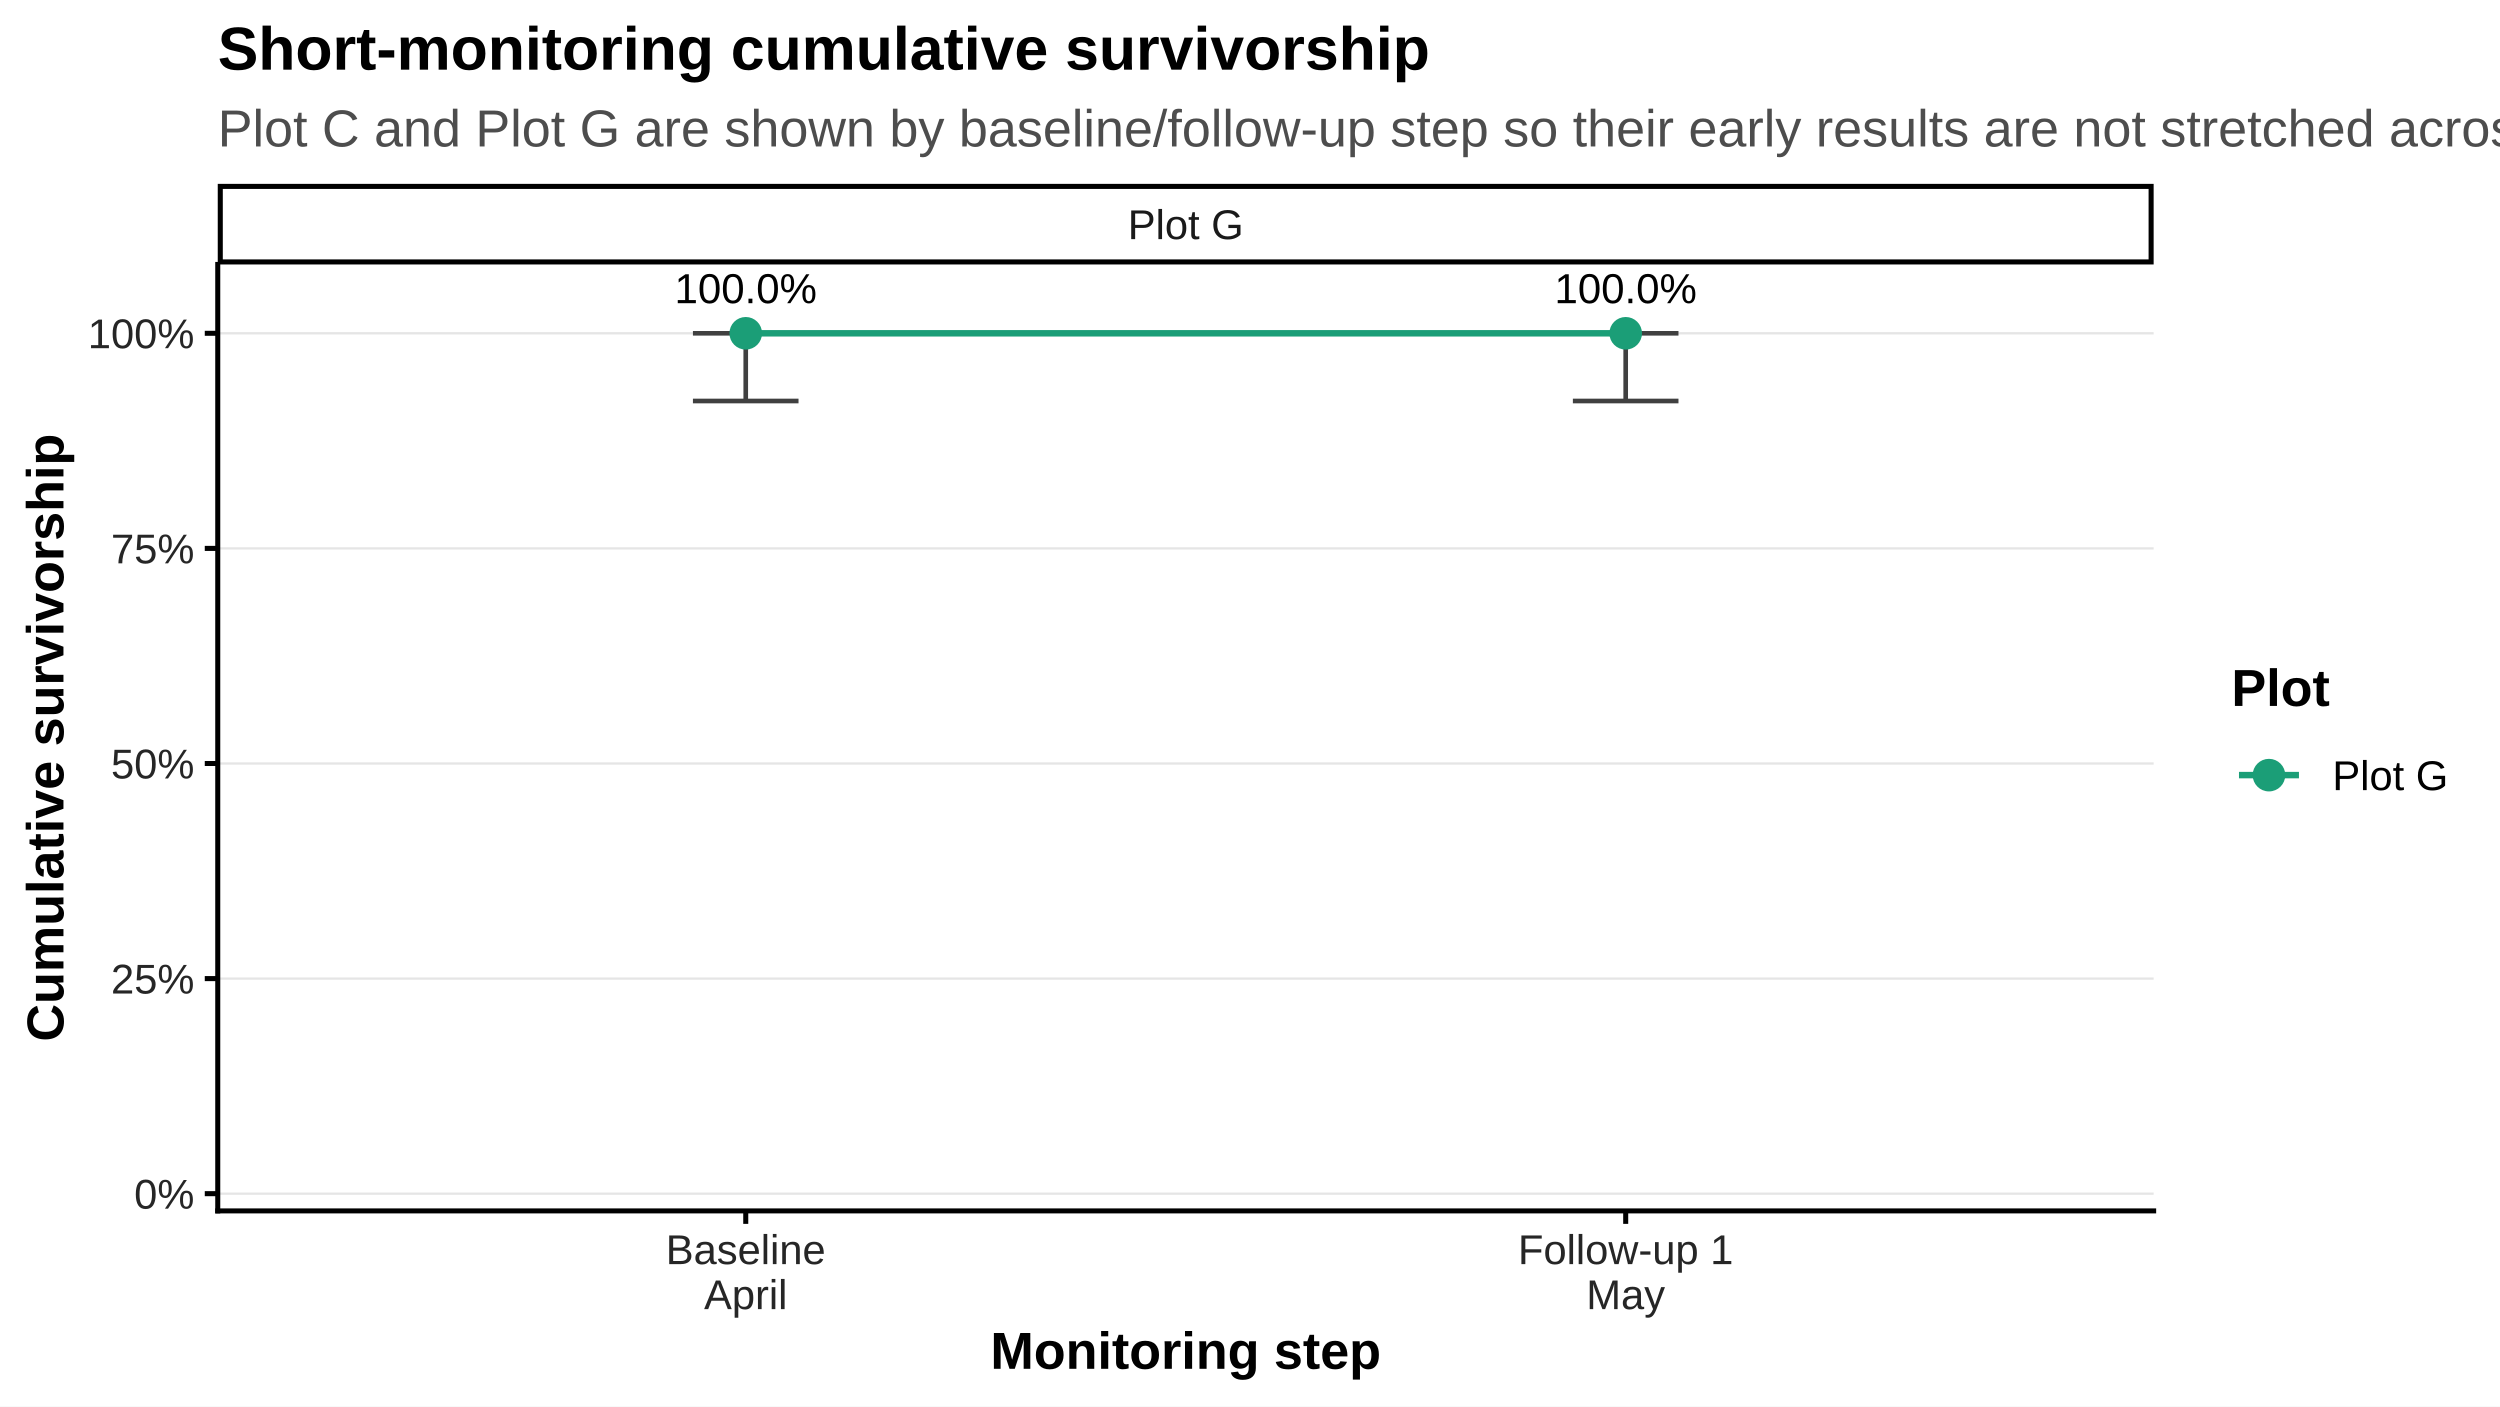
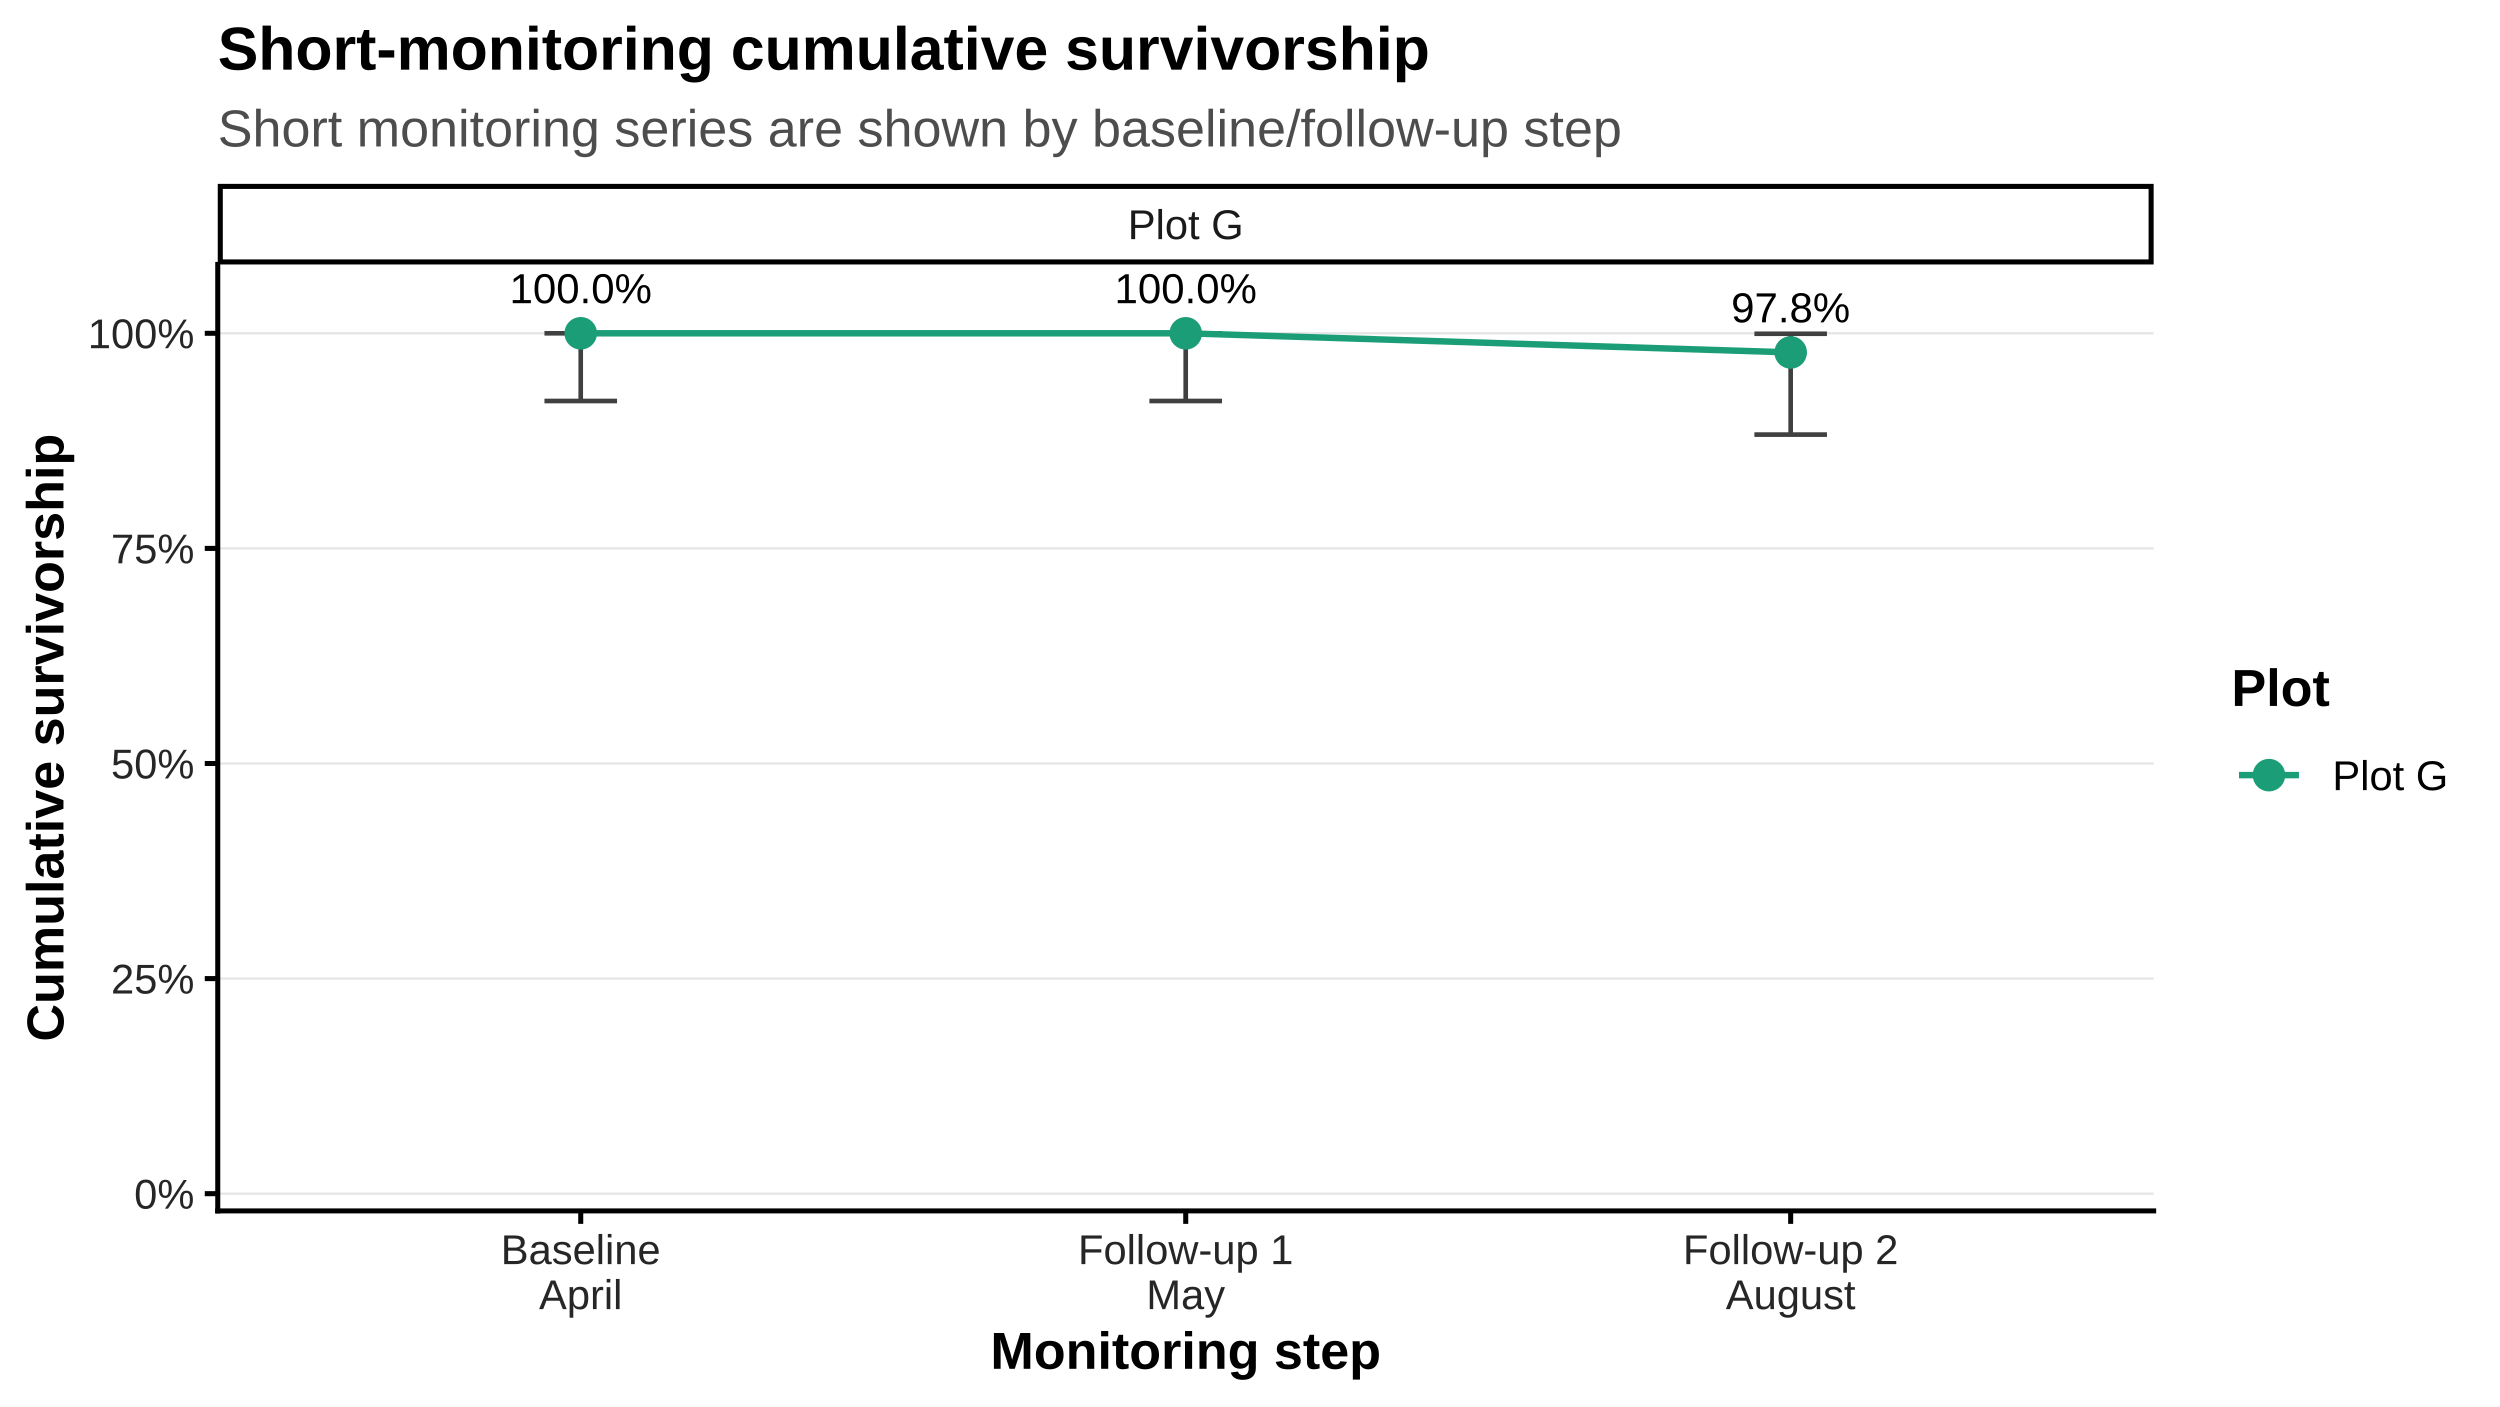
<svg xmlns="http://www.w3.org/2000/svg" class="svglite" width="576.00pt" height="324.00pt" viewBox="0 0 576.00 324.00">
  <defs>
    <style type="text/css">
    .svglite line, .svglite polyline, .svglite polygon, .svglite path, .svglite rect, .svglite circle {
      fill: none;
      stroke: #000000;
      stroke-linecap: round;
      stroke-linejoin: round;
      stroke-miterlimit: 10.00;
    }
    .svglite text {
      white-space: pre;
    }
  </style>
  </defs>
  <rect width="100%" height="100%" style="stroke: none; fill: #FFFFFF;" />
  <defs>
    <clipPath id="cpMC4wMHw1NzYuMDB8MC4wMHwzMjQuMDA=">
      <rect x="0.00" y="0.00" width="576.00" height="324.00" />
    </clipPath>
  </defs>
  <g clip-path="url(#cpMC4wMHw1NzYuMDB8MC4wMHwzMjQuMDA=)">
    <rect x="-0" y="0.00" width="576.00" height="324.00" style="stroke-width: 1.16; stroke: #FFFFFF; fill: #FFFFFF;" />
  </g>
  <defs>
    <clipPath id="cpNTAuMTd8NDk2LjIwfDYwLjkzfDI3OC45OQ==">
      <rect x="50.17" y="60.93" width="446.03" height="218.06" />
    </clipPath>
  </defs>
  <g clip-path="url(#cpNTAuMTd8NDk2LjIwfDYwLjkzfDI3OC45OQ==)">
    <rect x="50.17" y="60.93" width="446.03" height="218.06" style="stroke-width: 1.16; stroke: none; fill: #FFFFFF;" />
    <polyline points="50.17,275.02 496.20,275.02 " style="stroke-width: 0.53; stroke: #E5E5E5; stroke-linecap: butt;" />
    <polyline points="50.17,225.47 496.20,225.47 " style="stroke-width: 0.53; stroke: #E5E5E5; stroke-linecap: butt;" />
    <polyline points="50.17,175.91 496.20,175.91 " style="stroke-width: 0.53; stroke: #E5E5E5; stroke-linecap: butt;" />
    <polyline points="50.17,126.35 496.20,126.35 " style="stroke-width: 0.53; stroke: #E5E5E5; stroke-linecap: butt;" />
    <polyline points="50.17,76.79 496.20,76.79 " style="stroke-width: 0.53; stroke: #E5E5E5; stroke-linecap: butt;" />
-     <polyline points="159.65,76.79 183.98,76.79 " style="stroke-width: 1.07; stroke: #404040; stroke-linecap: butt;" />
-     <polyline points="171.82,76.79 171.82,92.39 " style="stroke-width: 1.07; stroke: #404040; stroke-linecap: butt;" />
-     <polyline points="159.65,92.39 183.98,92.39 " style="stroke-width: 1.07; stroke: #404040; stroke-linecap: butt;" />
-     <polyline points="362.39,76.79 386.72,76.79 " style="stroke-width: 1.07; stroke: #404040; stroke-linecap: butt;" />
-     <polyline points="374.56,76.79 374.56,92.39 " style="stroke-width: 1.07; stroke: #404040; stroke-linecap: butt;" />
-     <polyline points="362.39,92.39 386.72,92.39 " style="stroke-width: 1.07; stroke: #404040; stroke-linecap: butt;" />
-     <polyline points="171.82,76.79 374.56,76.79 " style="stroke-width: 1.49; stroke: #1B9E77; stroke-linecap: butt;" />
-     <circle cx="171.82" cy="76.79" r="3.37" style="stroke-width: 0.77; stroke: #1B9E77; fill: #1B9E77;" />
-     <circle cx="374.56" cy="76.79" r="3.37" style="stroke-width: 0.77; stroke: #1B9E77; fill: #1B9E77;" />
-     <text x="171.82" y="69.85" text-anchor="middle" style="font-size: 9.67px; font-family: &quot;Arial&quot;;" textLength="32.80px" lengthAdjust="spacingAndGlyphs">100.0%</text>
-     <text x="374.56" y="69.85" text-anchor="middle" style="font-size: 9.67px; font-family: &quot;Arial&quot;;" textLength="32.80px" lengthAdjust="spacingAndGlyphs">100.0%</text>
+     <polyline points="125.44,76.79 142.17,76.79 " style="stroke-width: 1.07; stroke: #404040; stroke-linecap: butt;" />
+     <polyline points="133.80,76.79 133.80,92.39 " style="stroke-width: 1.07; stroke: #404040; stroke-linecap: butt;" />
+     <polyline points="125.44,92.39 142.17,92.39 " style="stroke-width: 1.07; stroke: #404040; stroke-linecap: butt;" />
+     <polyline points="264.82,76.79 281.55,76.79 " style="stroke-width: 1.07; stroke: #404040; stroke-linecap: butt;" />
+     <polyline points="273.19,76.79 273.19,92.39 " style="stroke-width: 1.07; stroke: #404040; stroke-linecap: butt;" />
+     <polyline points="264.82,92.39 281.55,92.39 " style="stroke-width: 1.07; stroke: #404040; stroke-linecap: butt;" />
+     <polyline points="404.21,76.90 420.93,76.90 " style="stroke-width: 1.07; stroke: #404040; stroke-linecap: butt;" />
+     <polyline points="412.57,76.90 412.57,100.13 " style="stroke-width: 1.07; stroke: #404040; stroke-linecap: butt;" />
+     <polyline points="404.21,100.13 420.93,100.13 " style="stroke-width: 1.07; stroke: #404040; stroke-linecap: butt;" />
+     <polyline points="133.80,76.79 273.19,76.79 412.57,81.20 " style="stroke-width: 1.49; stroke: #1B9E77; stroke-linecap: butt;" />
+     <circle cx="133.80" cy="76.79" r="3.37" style="stroke-width: 0.77; stroke: #1B9E77; fill: #1B9E77;" />
+     <circle cx="273.19" cy="76.79" r="3.37" style="stroke-width: 0.77; stroke: #1B9E77; fill: #1B9E77;" />
+     <circle cx="412.57" cy="81.20" r="3.37" style="stroke-width: 0.77; stroke: #1B9E77; fill: #1B9E77;" />
+     <text x="133.80" y="69.85" text-anchor="middle" style="font-size: 9.67px; font-family: &quot;Arial&quot;;" textLength="32.80px" lengthAdjust="spacingAndGlyphs">100.0%</text>
+     <text x="273.19" y="69.85" text-anchor="middle" style="font-size: 9.67px; font-family: &quot;Arial&quot;;" textLength="32.80px" lengthAdjust="spacingAndGlyphs">100.0%</text>
+     <text x="412.57" y="74.26" text-anchor="middle" style="font-size: 9.67px; font-family: &quot;Arial&quot;;" textLength="27.42px" lengthAdjust="spacingAndGlyphs">97.8%</text>
  </g>
  <g clip-path="url(#cpMC4wMHw1NzYuMDB8MC4wMHwzMjQuMDA=)">
</g>
  <defs>
    <clipPath id="cpNTAuMTd8NDk2LjIwfDQyLjM2fDYwLjkz">
      <rect x="50.17" y="42.36" width="446.03" height="18.57" />
    </clipPath>
  </defs>
  <g clip-path="url(#cpNTAuMTd8NDk2LjIwfDQyLjM2fDYwLjkz)">
    <rect x="50.17" y="42.36" width="446.03" height="18.57" style="stroke-width: 2.33; fill: #FFFFFF;" />
    <text x="273.19" y="55.09" text-anchor="middle" style="font-size: 9.60px;fill: #1A1A1A; font-family: &quot;Arial&quot;;" textLength="26.65px" lengthAdjust="spacingAndGlyphs">Plot G</text>
  </g>
  <g clip-path="url(#cpMC4wMHw1NzYuMDB8MC4wMHwzMjQuMDA=)">
    <polyline points="50.17,278.99 496.20,278.99 " style="stroke-width: 1.16; stroke-linecap: square;" />
-     <polyline points="171.82,281.98 171.82,278.99 " style="stroke-width: 1.16; stroke-linecap: butt;" />
-     <polyline points="374.56,281.98 374.56,278.99 " style="stroke-width: 1.16; stroke-linecap: butt;" />
-     <text x="171.82" y="291.25" text-anchor="middle" style="font-size: 9.60px;fill: #262626; font-family: &quot;Arial&quot;;" textLength="36.80px" lengthAdjust="spacingAndGlyphs">Baseline</text>
-     <text x="171.82" y="301.62" text-anchor="middle" style="font-size: 9.60px;fill: #262626; font-family: &quot;Arial&quot;;" textLength="19.20px" lengthAdjust="spacingAndGlyphs">April</text>
-     <text x="374.56" y="291.25" text-anchor="middle" style="font-size: 9.60px;fill: #262626; font-family: &quot;Arial&quot;;" textLength="49.59px" lengthAdjust="spacingAndGlyphs">Follow-up 1</text>
-     <text x="374.56" y="301.62" text-anchor="middle" style="font-size: 9.60px;fill: #262626; font-family: &quot;Arial&quot;;" textLength="18.12px" lengthAdjust="spacingAndGlyphs">May</text>
+     <polyline points="133.80,281.98 133.80,278.99 " style="stroke-width: 1.16; stroke-linecap: butt;" />
+     <polyline points="273.19,281.98 273.19,278.99 " style="stroke-width: 1.16; stroke-linecap: butt;" />
+     <polyline points="412.57,281.98 412.57,278.99 " style="stroke-width: 1.16; stroke-linecap: butt;" />
+     <text x="133.80" y="291.25" text-anchor="middle" style="font-size: 9.60px;fill: #262626; font-family: &quot;Arial&quot;;" textLength="36.80px" lengthAdjust="spacingAndGlyphs">Baseline</text>
+     <text x="133.80" y="301.62" text-anchor="middle" style="font-size: 9.60px;fill: #262626; font-family: &quot;Arial&quot;;" textLength="19.20px" lengthAdjust="spacingAndGlyphs">April</text>
+     <text x="273.19" y="291.25" text-anchor="middle" style="font-size: 9.60px;fill: #262626; font-family: &quot;Arial&quot;;" textLength="49.59px" lengthAdjust="spacingAndGlyphs">Follow-up 1</text>
+     <text x="273.19" y="301.62" text-anchor="middle" style="font-size: 9.60px;fill: #262626; font-family: &quot;Arial&quot;;" textLength="18.12px" lengthAdjust="spacingAndGlyphs">May</text>
+     <text x="412.57" y="291.25" text-anchor="middle" style="font-size: 9.60px;fill: #262626; font-family: &quot;Arial&quot;;" textLength="49.59px" lengthAdjust="spacingAndGlyphs">Follow-up 2</text>
+     <text x="412.57" y="301.62" text-anchor="middle" style="font-size: 9.60px;fill: #262626; font-family: &quot;Arial&quot;;" textLength="29.87px" lengthAdjust="spacingAndGlyphs">August</text>
    <polyline points="50.17,278.99 50.17,60.93 " style="stroke-width: 1.16; stroke-linecap: square;" />
    <text x="44.79" y="278.47" text-anchor="end" style="font-size: 9.60px;fill: #262626; font-family: &quot;Arial&quot;;" textLength="13.87px" lengthAdjust="spacingAndGlyphs">0%</text>
    <text x="44.79" y="228.91" text-anchor="end" style="font-size: 9.60px;fill: #262626; font-family: &quot;Arial&quot;;" textLength="19.20px" lengthAdjust="spacingAndGlyphs">25%</text>
    <text x="44.79" y="179.35" text-anchor="end" style="font-size: 9.60px;fill: #262626; font-family: &quot;Arial&quot;;" textLength="19.20px" lengthAdjust="spacingAndGlyphs">50%</text>
    <text x="44.79" y="129.79" text-anchor="end" style="font-size: 9.60px;fill: #262626; font-family: &quot;Arial&quot;;" textLength="19.20px" lengthAdjust="spacingAndGlyphs">75%</text>
    <text x="44.79" y="80.23" text-anchor="end" style="font-size: 9.60px;fill: #262626; font-family: &quot;Arial&quot;;" textLength="24.54px" lengthAdjust="spacingAndGlyphs">100%</text>
    <polyline points="47.18,275.02 50.17,275.02 " style="stroke-width: 1.16; stroke-linecap: butt;" />
    <polyline points="47.18,225.47 50.17,225.47 " style="stroke-width: 1.16; stroke-linecap: butt;" />
    <polyline points="47.18,175.91 50.17,175.91 " style="stroke-width: 1.16; stroke-linecap: butt;" />
    <polyline points="47.18,126.35 50.17,126.35 " style="stroke-width: 1.16; stroke-linecap: butt;" />
    <polyline points="47.18,76.79 50.17,76.79 " style="stroke-width: 1.16; stroke-linecap: butt;" />
    <text x="273.19" y="315.37" text-anchor="middle" style="font-size: 12.00px; font-weight: bold; font-family: &quot;Arial&quot;;" textLength="89.99px" lengthAdjust="spacingAndGlyphs">Monitoring step</text>
    <text transform="translate(14.62,169.96) rotate(-90)" text-anchor="middle" style="font-size: 12.00px; font-weight: bold; font-family: &quot;Arial&quot;;" textLength="140.05px" lengthAdjust="spacingAndGlyphs">Cumulative survivorship</text>
    <rect x="508.16" y="146.71" width="61.87" height="46.50" style="stroke-width: 1.16; stroke: none; fill: #FFFFFF;" />
    <text x="514.13" y="162.65" style="font-size: 12.00px; font-weight: bold; font-family: &quot;Arial&quot;;" textLength="22.67px" lengthAdjust="spacingAndGlyphs">Plot</text>
    <rect x="514.13" y="169.95" width="17.28" height="17.28" style="stroke-width: 1.16; stroke: none; fill: #FFFFFF;" />
    <line x1="515.86" y1="178.59" x2="529.68" y2="178.59" style="stroke-width: 1.49; stroke: #1B9E77; stroke-linecap: butt;" />
    <circle cx="522.77" cy="178.59" r="3.37" style="stroke-width: 0.77; stroke: #1B9E77; fill: #1B9E77;" />
    <text x="537.39" y="182.04" style="font-size: 9.60px; font-family: &quot;Arial&quot;;" textLength="26.65px" lengthAdjust="spacingAndGlyphs">Plot G</text>
-     <text x="50.17" y="33.74" style="font-size: 12.00px;fill: #4D4D4D; font-family: &quot;Arial&quot;;" textLength="625.62px" lengthAdjust="spacingAndGlyphs">Plot C and Plot G are shown by baseline/follow-up step so their early results are not stretched across the full date axis</text>
+     <text x="50.17" y="33.74" style="font-size: 12.00px;fill: #4D4D4D; font-family: &quot;Arial&quot;;" textLength="323.49px" lengthAdjust="spacingAndGlyphs">Short monitoring series are shown by baseline/follow-up step</text>
    <text x="50.17" y="16.05" style="font-size: 14.00px; font-weight: bold; font-family: &quot;Arial&quot;;" textLength="279.14px" lengthAdjust="spacingAndGlyphs">Short-monitoring cumulative survivorship</text>
  </g>
</svg>
